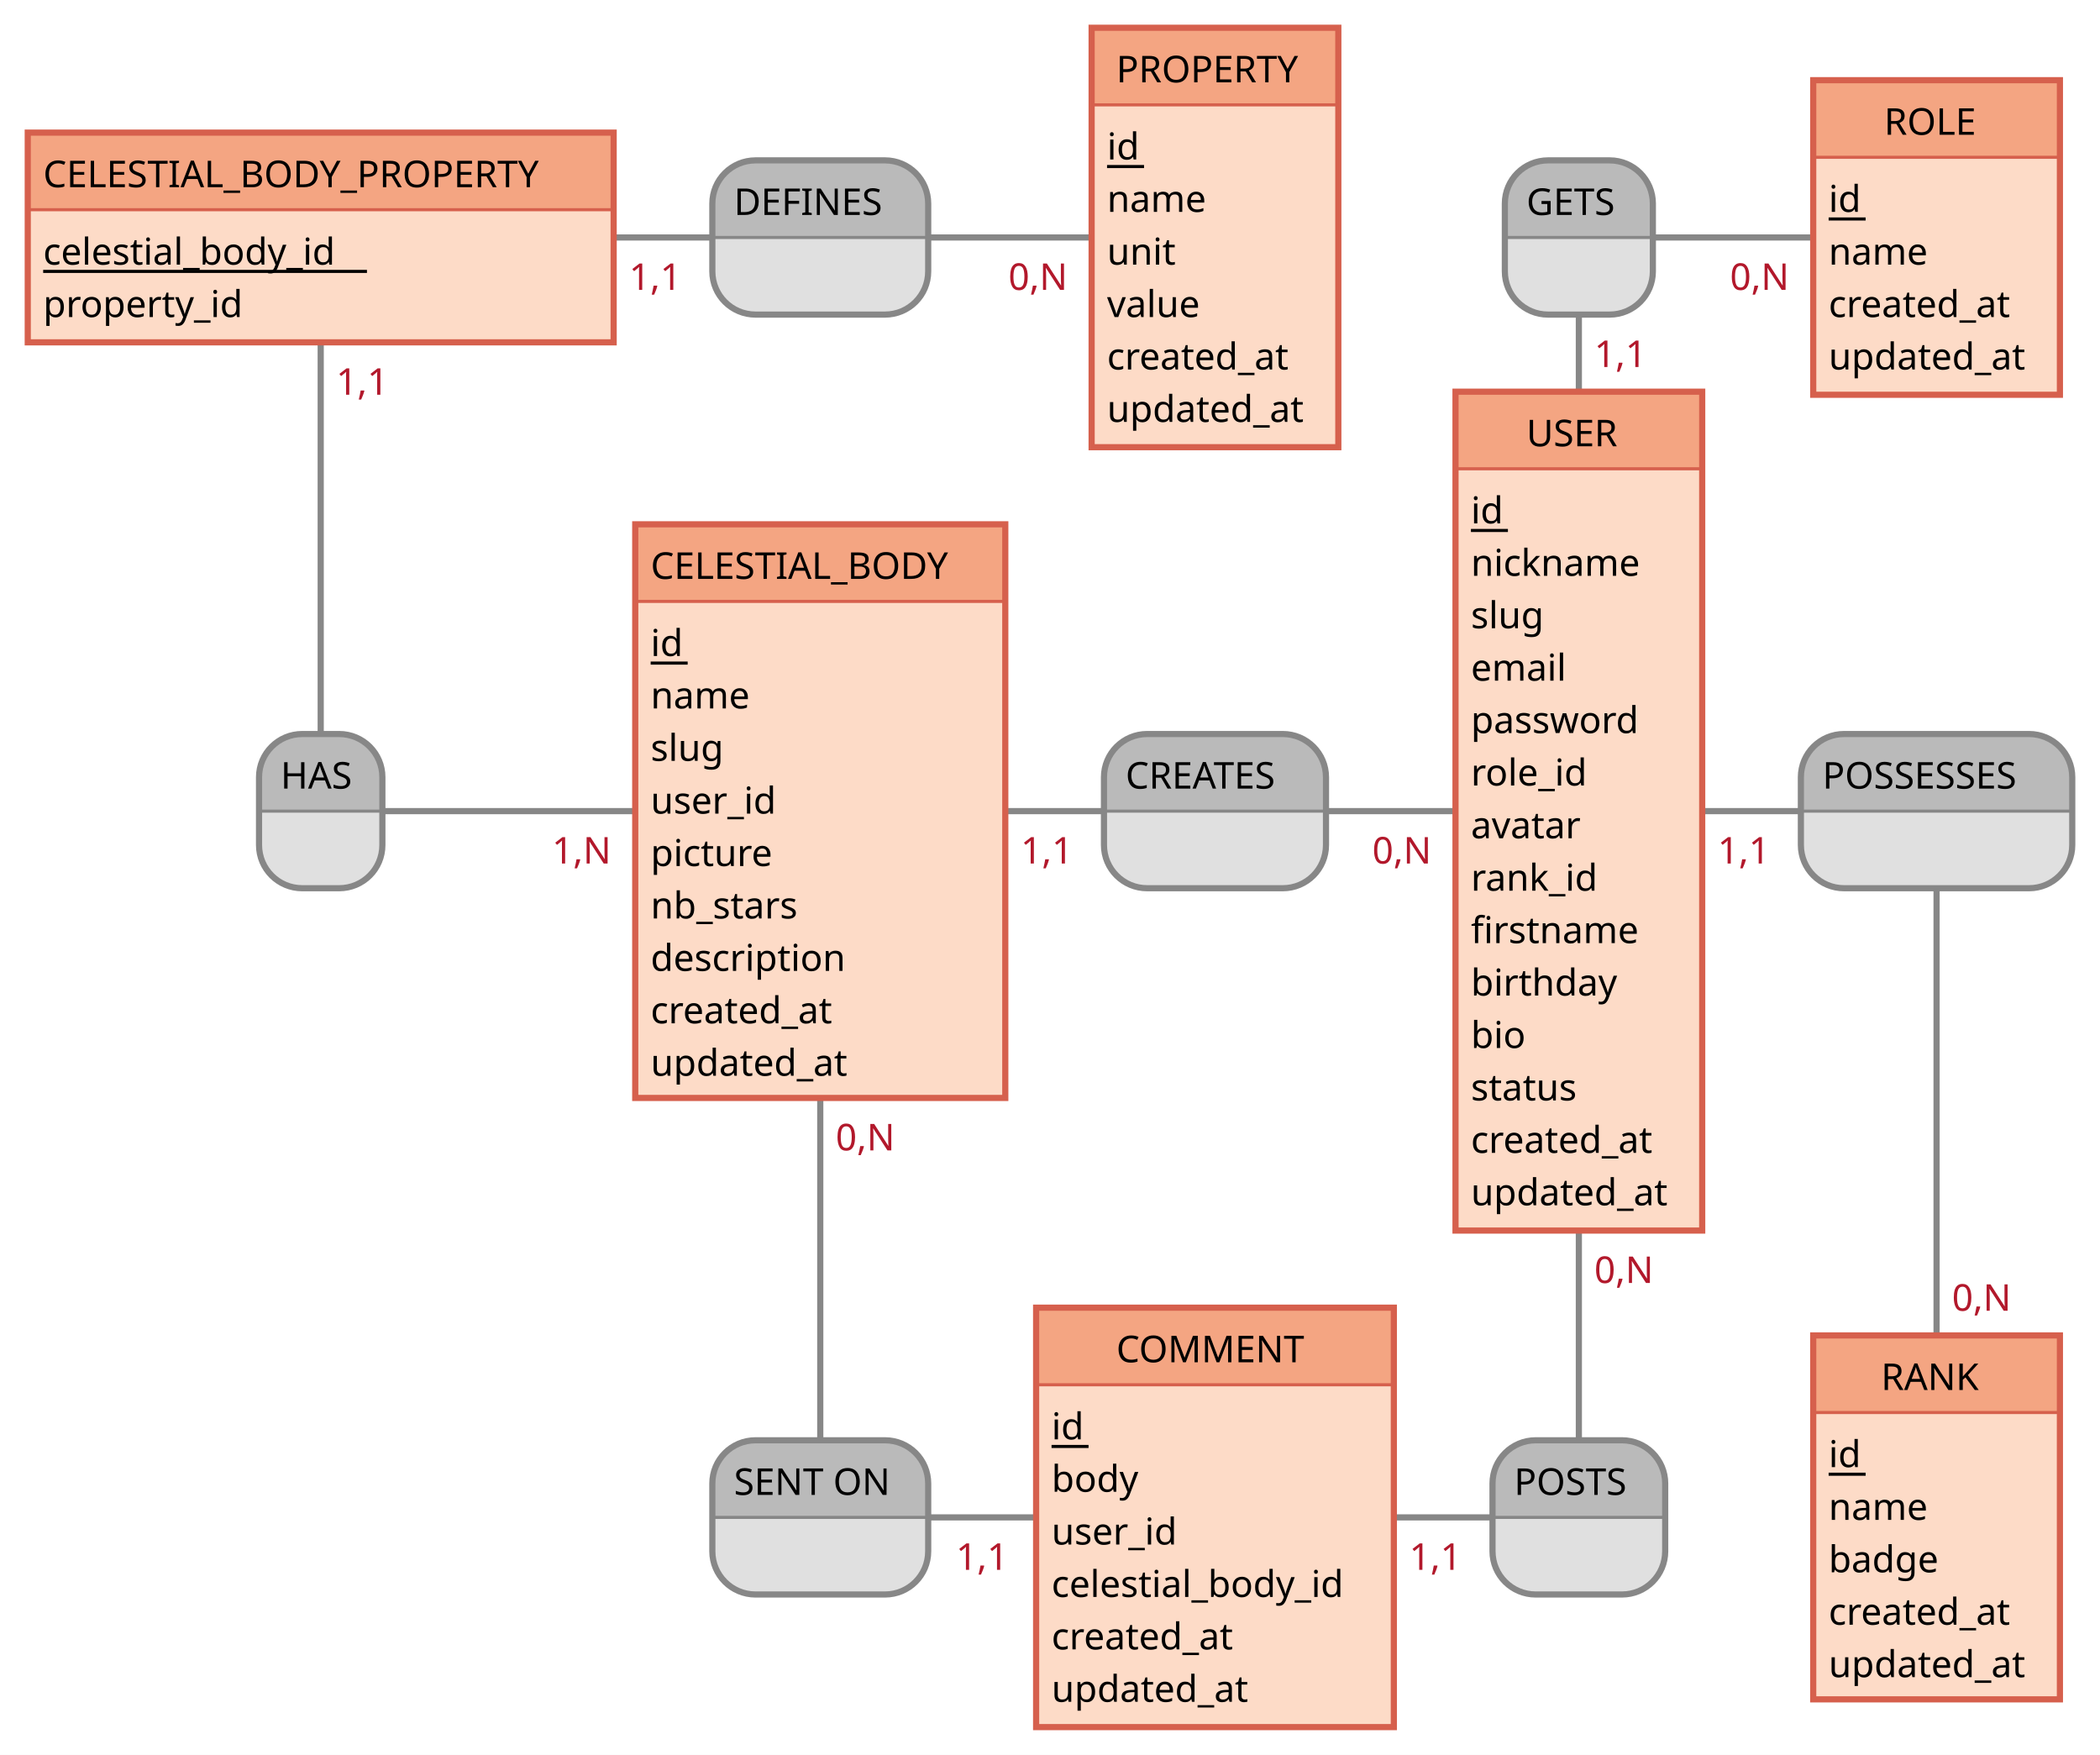
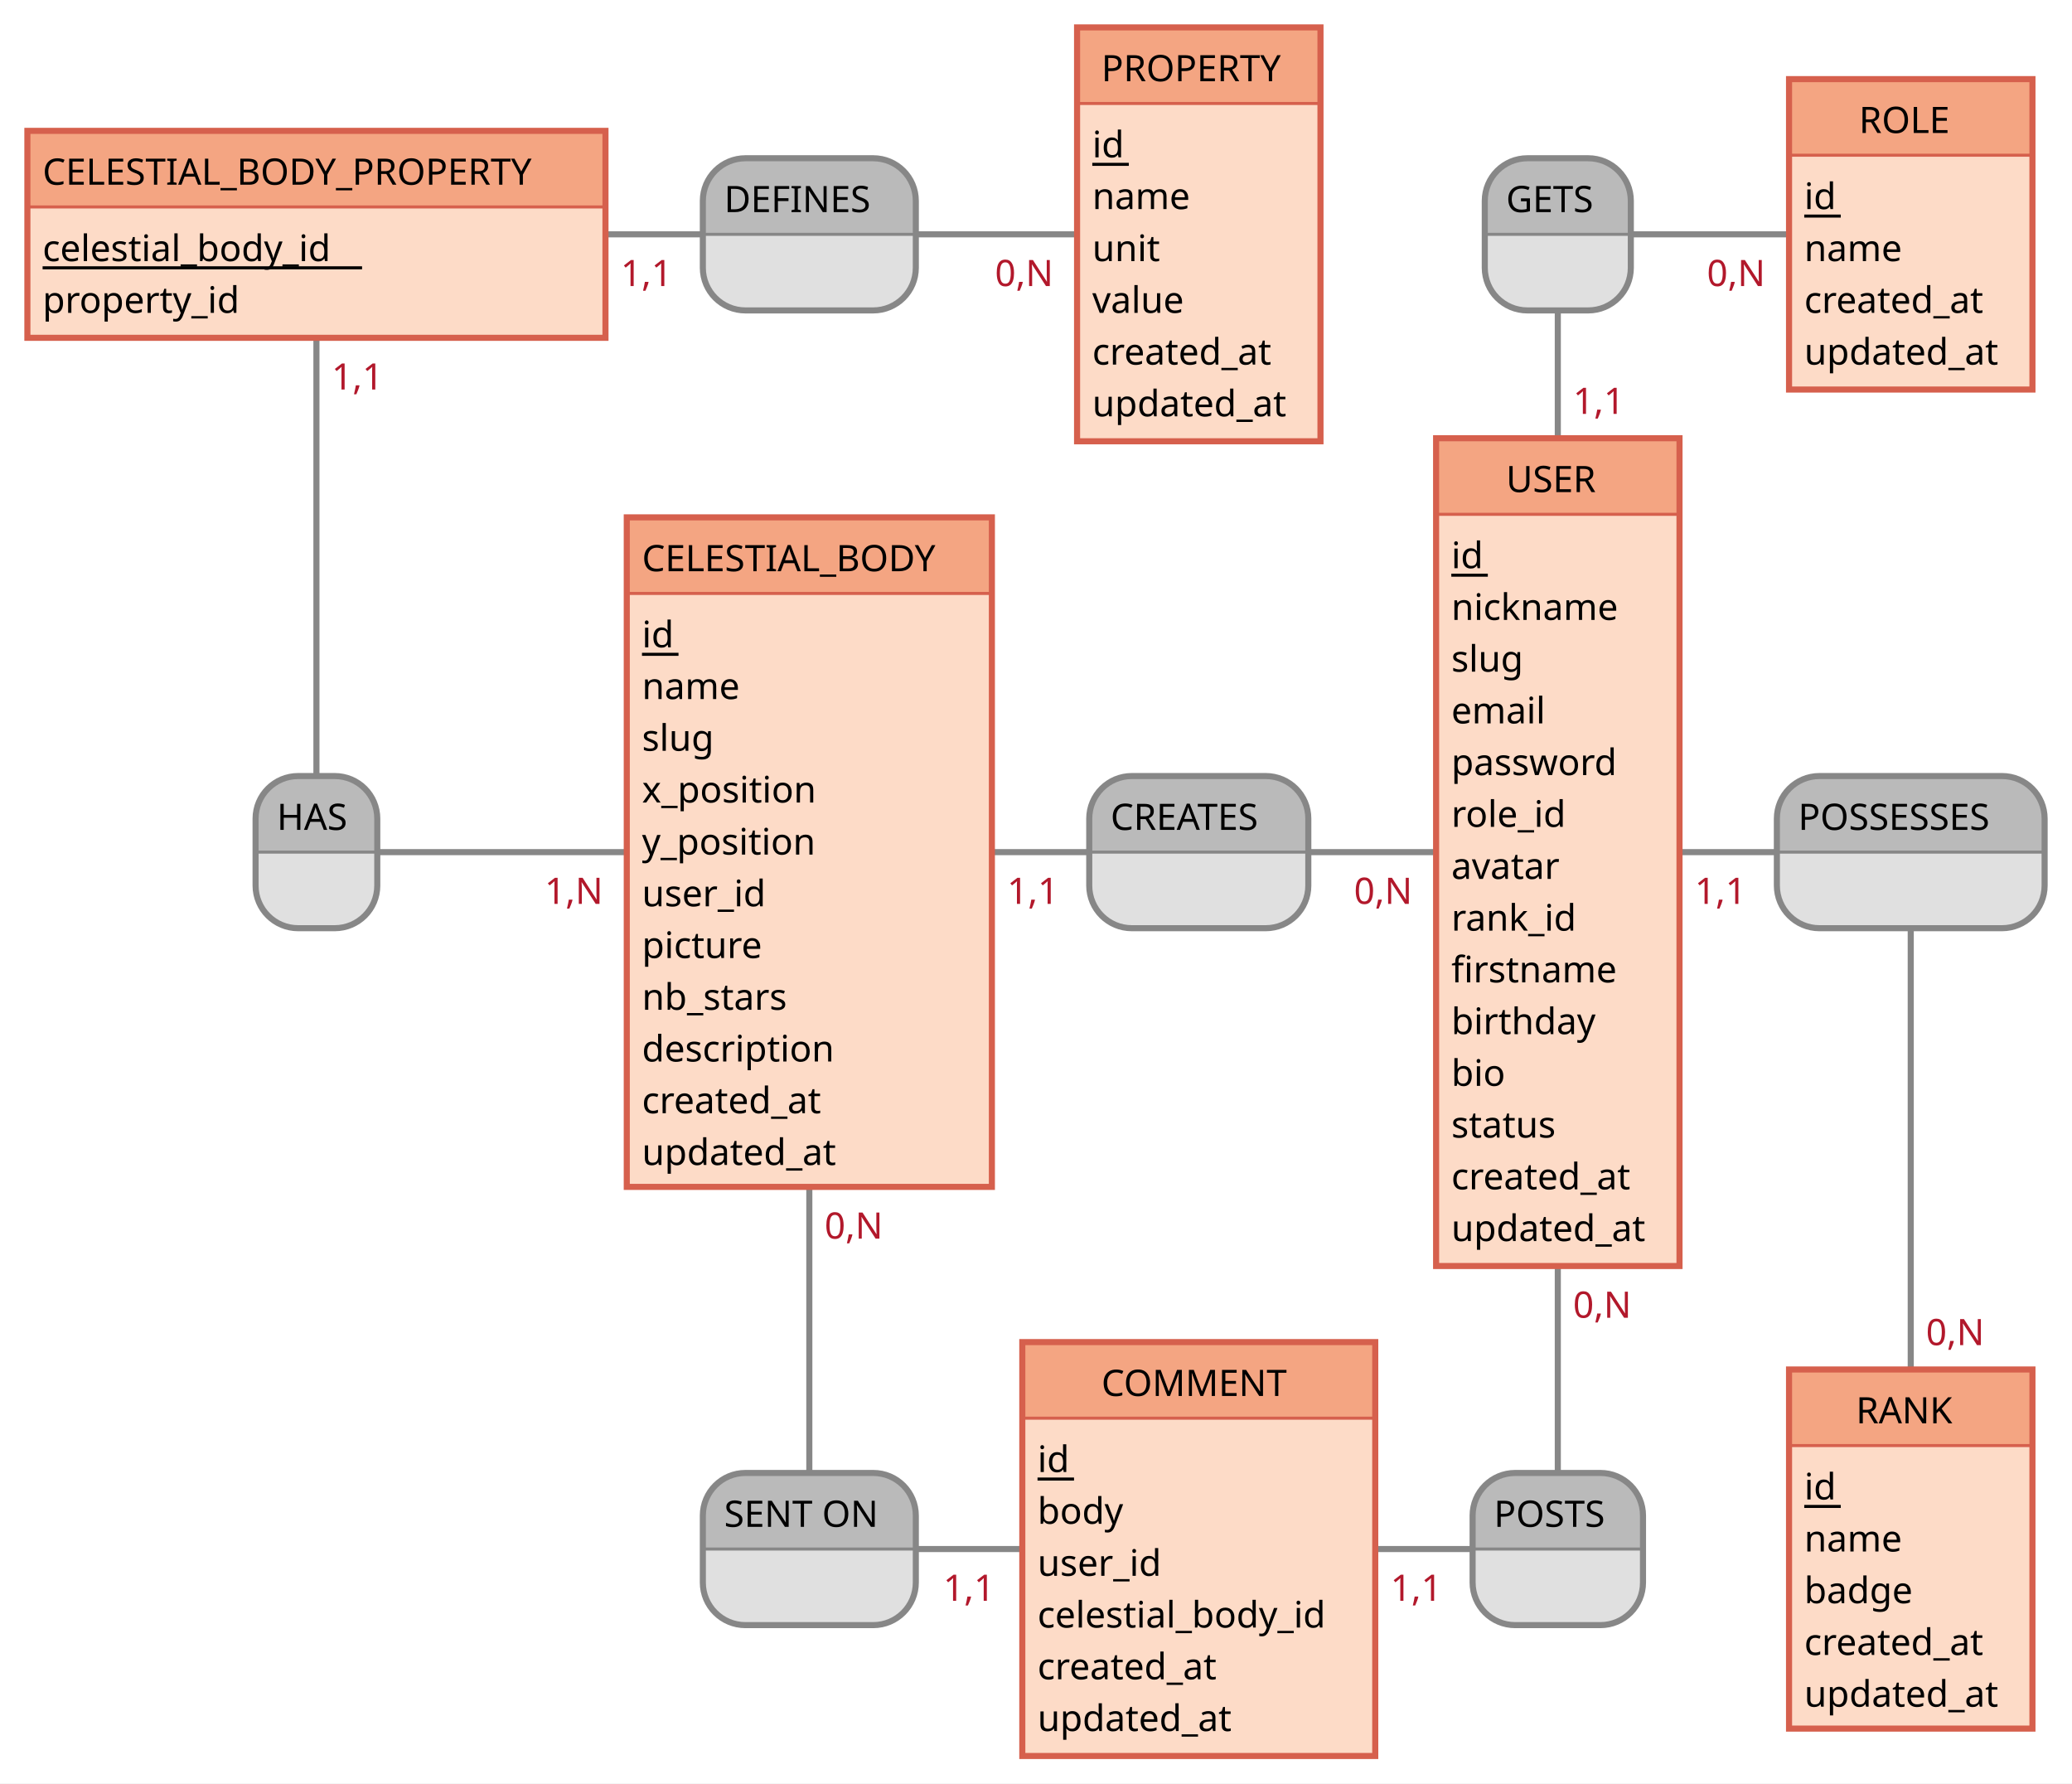
- <svg xmlns="http://www.w3.org/2000/svg" width="681" height="569" view_box="0 0 681 569">\n\n<rect id="frame" x="0" y="0" width="681" height="569" fill="#ffffff" stroke="none" stroke-width="0" />
-   <line x1="512" y1="263" x2="512" y2="77" stroke="#878787" stroke-width="2" />
-   <text x="517.0" y="119" fill="#b2182b" font-family="Verdana" font-size="12">1,1</text>
+ <svg xmlns="http://www.w3.org/2000/svg" width="681" height="586" view_box="0 0 681 586">\n\n<rect id="frame" x="0" y="0" width="681" height="586" fill="#ffffff" stroke="none" stroke-width="0" />
+   <line x1="512" y1="280" x2="512" y2="77" stroke="#878787" stroke-width="2" />
+   <text x="517.0" y="136" fill="#b2182b" font-family="Verdana" font-size="12">1,1</text>
  <line x1="628" y1="77" x2="512" y2="77" stroke="#878787" stroke-width="2" />
  <text x="561" y="94.0" fill="#b2182b" font-family="Verdana" font-size="12">0,N</text>
  <g id="association-GETS">
    <path d="M 522 52 a 14 14 90 0 1 14 14 V 77 h -48 V 66 a 14 14 90 0 1 14 -14" fill="#bababa" stroke="#bababa" stroke-width="0" />
    <path d="M 536 77.0 v 11 a 14 14 90 0 1 -14 14 H 502 a 14 14 90 0 1 -14 -14 V 77.0 H 48" fill="#e0e0e0" stroke="#e0e0e0" stroke-width="0" />
    <rect x="488" y="52" width="48" height="50" fill="none" rx="14" stroke="#878787" stroke-width="2" />
    <line x1="488" y1="77" x2="536" y2="77" stroke="#878787" stroke-width="1" />
    <text x="495" y="69.7" fill="#000000" font-family="Verdana" font-size="12">GETS</text>
  </g>
-   <line x1="266" y1="263" x2="266" y2="492" stroke="#878787" stroke-width="2" />
-   <text x="271.0" y="373" fill="#b2182b" font-family="Verdana" font-size="12">0,N</text>
-   <line x1="394" y1="492" x2="266" y2="492" stroke="#878787" stroke-width="2" />
-   <text x="310" y="509.0" fill="#b2182b" font-family="Verdana" font-size="12">1,1</text>
+   <line x1="266" y1="280" x2="266" y2="509" stroke="#878787" stroke-width="2" />
+   <text x="271.0" y="407" fill="#b2182b" font-family="Verdana" font-size="12">0,N</text>
+   <line x1="394" y1="509" x2="266" y2="509" stroke="#878787" stroke-width="2" />
+   <text x="310" y="526.0" fill="#b2182b" font-family="Verdana" font-size="12">1,1</text>
  <g id="association-SENT ON">
-     <path d="M 287 467 a 14 14 90 0 1 14 14 V 492 h -70 V 481 a 14 14 90 0 1 14 -14" fill="#bababa" stroke="#bababa" stroke-width="0" />
-     <path d="M 301 492.0 v 11 a 14 14 90 0 1 -14 14 H 245 a 14 14 90 0 1 -14 -14 V 492.0 H 70" fill="#e0e0e0" stroke="#e0e0e0" stroke-width="0" />
-     <rect x="231" y="467" width="70" height="50" fill="none" rx="14" stroke="#878787" stroke-width="2" />
-     <line x1="231" y1="492" x2="301" y2="492" stroke="#878787" stroke-width="1" />
-     <text x="238" y="484.7" fill="#000000" font-family="Verdana" font-size="12">SENT ON</text>
+     <path d="M 287 484 a 14 14 90 0 1 14 14 V 509 h -70 V 498 a 14 14 90 0 1 14 -14" fill="#bababa" stroke="#bababa" stroke-width="0" />
+     <path d="M 301 509.0 v 11 a 14 14 90 0 1 -14 14 H 245 a 14 14 90 0 1 -14 -14 V 509.0 H 70" fill="#e0e0e0" stroke="#e0e0e0" stroke-width="0" />
+     <rect x="231" y="484" width="70" height="50" fill="none" rx="14" stroke="#878787" stroke-width="2" />
+     <line x1="231" y1="509" x2="301" y2="509" stroke="#878787" stroke-width="1" />
+     <text x="238" y="501.7" fill="#000000" font-family="Verdana" font-size="12">SENT ON</text>
  </g>
-   <line x1="512" y1="263" x2="512" y2="492" stroke="#878787" stroke-width="2" />
-   <text x="517.0" y="416" fill="#b2182b" font-family="Verdana" font-size="12">0,N</text>
-   <line x1="394" y1="492" x2="512" y2="492" stroke="#878787" stroke-width="2" />
-   <text x="457" y="509.0" fill="#b2182b" font-family="Verdana" font-size="12">1,1</text>
+   <line x1="512" y1="280" x2="512" y2="509" stroke="#878787" stroke-width="2" />
+   <text x="517.0" y="433" fill="#b2182b" font-family="Verdana" font-size="12">0,N</text>
+   <line x1="394" y1="509" x2="512" y2="509" stroke="#878787" stroke-width="2" />
+   <text x="457" y="526.0" fill="#b2182b" font-family="Verdana" font-size="12">1,1</text>
  <g id="association-POSTS">
-     <path d="M 526 467 a 14 14 90 0 1 14 14 V 492 h -56 V 481 a 14 14 90 0 1 14 -14" fill="#bababa" stroke="#bababa" stroke-width="0" />
-     <path d="M 540 492.0 v 11 a 14 14 90 0 1 -14 14 H 498 a 14 14 90 0 1 -14 -14 V 492.0 H 56" fill="#e0e0e0" stroke="#e0e0e0" stroke-width="0" />
-     <rect x="484" y="467" width="56" height="50" fill="none" rx="14" stroke="#878787" stroke-width="2" />
-     <line x1="484" y1="492" x2="540" y2="492" stroke="#878787" stroke-width="1" />
-     <text x="491" y="484.7" fill="#000000" font-family="Verdana" font-size="12">POSTS</text>
+     <path d="M 526 484 a 14 14 90 0 1 14 14 V 509 h -56 V 498 a 14 14 90 0 1 14 -14" fill="#bababa" stroke="#bababa" stroke-width="0" />
+     <path d="M 540 509.0 v 11 a 14 14 90 0 1 -14 14 H 498 a 14 14 90 0 1 -14 -14 V 509.0 H 56" fill="#e0e0e0" stroke="#e0e0e0" stroke-width="0" />
+     <rect x="484" y="484" width="56" height="50" fill="none" rx="14" stroke="#878787" stroke-width="2" />
+     <line x1="484" y1="509" x2="540" y2="509" stroke="#878787" stroke-width="1" />
+     <text x="491" y="501.7" fill="#000000" font-family="Verdana" font-size="12">POSTS</text>
  </g>
-   <line x1="266" y1="263" x2="394" y2="263" stroke="#878787" stroke-width="2" />
-   <text x="331" y="280.0" fill="#b2182b" font-family="Verdana" font-size="12">1,1</text>
-   <line x1="512" y1="263" x2="394" y2="263" stroke="#878787" stroke-width="2" />
-   <text x="445" y="280.0" fill="#b2182b" font-family="Verdana" font-size="12">0,N</text>
+   <line x1="266" y1="280" x2="394" y2="280" stroke="#878787" stroke-width="2" />
+   <text x="331" y="297.0" fill="#b2182b" font-family="Verdana" font-size="12">1,1</text>
+   <line x1="512" y1="280" x2="394" y2="280" stroke="#878787" stroke-width="2" />
+   <text x="445" y="297.0" fill="#b2182b" font-family="Verdana" font-size="12">0,N</text>
  <g id="association-CREATES">
-     <path d="M 416 238 a 14 14 90 0 1 14 14 V 263 h -72 V 252 a 14 14 90 0 1 14 -14" fill="#bababa" stroke="#bababa" stroke-width="0" />
-     <path d="M 430 263.0 v 11 a 14 14 90 0 1 -14 14 H 372 a 14 14 90 0 1 -14 -14 V 263.0 H 72" fill="#e0e0e0" stroke="#e0e0e0" stroke-width="0" />
-     <rect x="358" y="238" width="72" height="50" fill="none" rx="14" stroke="#878787" stroke-width="2" />
-     <line x1="358" y1="263" x2="430" y2="263" stroke="#878787" stroke-width="1" />
-     <text x="365" y="255.7" fill="#000000" font-family="Verdana" font-size="12">CREATES</text>
+     <path d="M 416 255 a 14 14 90 0 1 14 14 V 280 h -72 V 269 a 14 14 90 0 1 14 -14" fill="#bababa" stroke="#bababa" stroke-width="0" />
+     <path d="M 430 280.0 v 11 a 14 14 90 0 1 -14 14 H 372 a 14 14 90 0 1 -14 -14 V 280.0 H 72" fill="#e0e0e0" stroke="#e0e0e0" stroke-width="0" />
+     <rect x="358" y="255" width="72" height="50" fill="none" rx="14" stroke="#878787" stroke-width="2" />
+     <line x1="358" y1="280" x2="430" y2="280" stroke="#878787" stroke-width="1" />
+     <text x="365" y="272.7" fill="#000000" font-family="Verdana" font-size="12">CREATES</text>
  </g>
-   <line x1="266" y1="263" x2="104" y2="263" stroke="#878787" stroke-width="2" />
-   <text x="179" y="280.0" fill="#b2182b" font-family="Verdana" font-size="12">1,N</text>
-   <line x1="104" y1="77" x2="104" y2="263" stroke="#878787" stroke-width="2" />
+   <line x1="266" y1="280" x2="104" y2="280" stroke="#878787" stroke-width="2" />
+   <text x="179" y="297.0" fill="#b2182b" font-family="Verdana" font-size="12">1,N</text>
+   <line x1="104" y1="77" x2="104" y2="280" stroke="#878787" stroke-width="2" />
  <text x="109.0" y="128" fill="#b2182b" font-family="Verdana" font-size="12">1,1</text>
  <g id="association-HAS">
-     <path d="M 110 238 a 14 14 90 0 1 14 14 V 263 h -40 V 252 a 14 14 90 0 1 14 -14" fill="#bababa" stroke="#bababa" stroke-width="0" />
-     <path d="M 124 263.0 v 11 a 14 14 90 0 1 -14 14 H 98 a 14 14 90 0 1 -14 -14 V 263.0 H 40" fill="#e0e0e0" stroke="#e0e0e0" stroke-width="0" />
-     <rect x="84" y="238" width="40" height="50" fill="none" rx="14" stroke="#878787" stroke-width="2" />
-     <line x1="84" y1="263" x2="124" y2="263" stroke="#878787" stroke-width="1" />
-     <text x="91" y="255.7" fill="#000000" font-family="Verdana" font-size="12">HAS</text>
+     <path d="M 110 255 a 14 14 90 0 1 14 14 V 280 h -40 V 269 a 14 14 90 0 1 14 -14" fill="#bababa" stroke="#bababa" stroke-width="0" />
+     <path d="M 124 280.0 v 11 a 14 14 90 0 1 -14 14 H 98 a 14 14 90 0 1 -14 -14 V 280.0 H 40" fill="#e0e0e0" stroke="#e0e0e0" stroke-width="0" />
+     <rect x="84" y="255" width="40" height="50" fill="none" rx="14" stroke="#878787" stroke-width="2" />
+     <line x1="84" y1="280" x2="124" y2="280" stroke="#878787" stroke-width="1" />
+     <text x="91" y="272.7" fill="#000000" font-family="Verdana" font-size="12">HAS</text>
  </g>
-   <line x1="512" y1="263" x2="628" y2="263" stroke="#878787" stroke-width="2" />
-   <text x="557" y="280.0" fill="#b2182b" font-family="Verdana" font-size="12">1,1</text>
-   <line x1="628" y1="492" x2="628" y2="263" stroke="#878787" stroke-width="2" />
-   <text x="633.0" y="425" fill="#b2182b" font-family="Verdana" font-size="12">0,N</text>
+   <line x1="512" y1="280" x2="628" y2="280" stroke="#878787" stroke-width="2" />
+   <text x="557" y="297.0" fill="#b2182b" font-family="Verdana" font-size="12">1,1</text>
+   <line x1="628" y1="509" x2="628" y2="280" stroke="#878787" stroke-width="2" />
+   <text x="633.0" y="442" fill="#b2182b" font-family="Verdana" font-size="12">0,N</text>
  <g id="association-POSSESSES">
-     <path d="M 658 238 a 14 14 90 0 1 14 14 V 263 h -88 V 252 a 14 14 90 0 1 14 -14" fill="#bababa" stroke="#bababa" stroke-width="0" />
-     <path d="M 672 263.0 v 11 a 14 14 90 0 1 -14 14 H 598 a 14 14 90 0 1 -14 -14 V 263.0 H 88" fill="#e0e0e0" stroke="#e0e0e0" stroke-width="0" />
-     <rect x="584" y="238" width="88" height="50" fill="none" rx="14" stroke="#878787" stroke-width="2" />
-     <line x1="584" y1="263" x2="672" y2="263" stroke="#878787" stroke-width="1" />
-     <text x="591" y="255.7" fill="#000000" font-family="Verdana" font-size="12">POSSESSES</text>
+     <path d="M 658 255 a 14 14 90 0 1 14 14 V 280 h -88 V 269 a 14 14 90 0 1 14 -14" fill="#bababa" stroke="#bababa" stroke-width="0" />
+     <path d="M 672 280.0 v 11 a 14 14 90 0 1 -14 14 H 598 a 14 14 90 0 1 -14 -14 V 280.0 H 88" fill="#e0e0e0" stroke="#e0e0e0" stroke-width="0" />
+     <rect x="584" y="255" width="88" height="50" fill="none" rx="14" stroke="#878787" stroke-width="2" />
+     <line x1="584" y1="280" x2="672" y2="280" stroke="#878787" stroke-width="1" />
+     <text x="591" y="272.7" fill="#000000" font-family="Verdana" font-size="12">POSSESSES</text>
  </g>
  <line x1="394" y1="77" x2="266" y2="77" stroke="#878787" stroke-width="2" />
  <text x="327" y="94.0" fill="#b2182b" font-family="Verdana" font-size="12">0,N</text>
  <line x1="104" y1="77" x2="266" y2="77" stroke="#878787" stroke-width="2" />
  <text x="204" y="94.0" fill="#b2182b" font-family="Verdana" font-size="12">1,1</text>
  <g id="association-DEFINES">
    <path d="M 287 52 a 14 14 90 0 1 14 14 V 77 h -70 V 66 a 14 14 90 0 1 14 -14" fill="#bababa" stroke="#bababa" stroke-width="0" />
    <path d="M 301 77.0 v 11 a 14 14 90 0 1 -14 14 H 245 a 14 14 90 0 1 -14 -14 V 77.0 H 70" fill="#e0e0e0" stroke="#e0e0e0" stroke-width="0" />
    <rect x="231" y="52" width="70" height="50" fill="none" rx="14" stroke="#878787" stroke-width="2" />
    <line x1="231" y1="77" x2="301" y2="77" stroke="#878787" stroke-width="1" />
    <text x="238" y="69.7" fill="#000000" font-family="Verdana" font-size="12">DEFINES</text>
  </g>
  <g id="entity-COMMENT">
    <g id="frame-COMMENT">
-       <rect x="336" y="424" width="116" height="25" fill="#f4a582" stroke="#f4a582" stroke-width="0" />
-       <rect x="336" y="449.0" width="116" height="111" fill="#fddbc7" stroke="#fddbc7" stroke-width="0" />
-       <rect x="336" y="424" width="116" height="136" fill="none" stroke="#d6604d" stroke-width="2" />
-       <line x1="336" y1="449" x2="452" y2="449" stroke="#d6604d" stroke-width="1" />
+       <rect x="336" y="441" width="116" height="25" fill="#f4a582" stroke="#f4a582" stroke-width="0" />
+       <rect x="336" y="466.0" width="116" height="111" fill="#fddbc7" stroke="#fddbc7" stroke-width="0" />
+       <rect x="336" y="441" width="116" height="136" fill="none" stroke="#d6604d" stroke-width="2" />
+       <line x1="336" y1="466" x2="452" y2="466" stroke="#d6604d" stroke-width="1" />
    </g>
-     <text x="362" y="441.7" fill="#000000" font-family="Verdana" font-size="12">COMMENT</text>
-     <text x="341" y="466.7" fill="#000000" font-family="Verdana" font-size="12">id</text>
-     <line x1="341" y1="469" x2="353" y2="469" stroke="#000000" stroke-width="1" />
-     <text x="341" y="483.7" fill="#000000" font-family="Verdana" font-size="12">body</text>
-     <text x="341" y="500.8" fill="#000000" font-family="Verdana" font-size="12">user_id</text>
-     <text x="341" y="517.8" fill="#000000" font-family="Verdana" font-size="12">celestial_body_id</text>
-     <text x="341" y="534.8" fill="#000000" font-family="Verdana" font-size="12">created_at</text>
-     <text x="341" y="551.8" fill="#000000" font-family="Verdana" font-size="12">updated_at</text>
+     <text x="362" y="458.7" fill="#000000" font-family="Verdana" font-size="12">COMMENT</text>
+     <text x="341" y="483.7" fill="#000000" font-family="Verdana" font-size="12">id</text>
+     <line x1="341" y1="486" x2="353" y2="486" stroke="#000000" stroke-width="1" />
+     <text x="341" y="500.7" fill="#000000" font-family="Verdana" font-size="12">body</text>
+     <text x="341" y="517.8" fill="#000000" font-family="Verdana" font-size="12">user_id</text>
+     <text x="341" y="534.8" fill="#000000" font-family="Verdana" font-size="12">celestial_body_id</text>
+     <text x="341" y="551.8" fill="#000000" font-family="Verdana" font-size="12">created_at</text>
+     <text x="341" y="568.8" fill="#000000" font-family="Verdana" font-size="12">updated_at</text>
  </g>
  <g id="entity-CELESTIAL_BODY_PROPERTY">
    <g id="frame-CELESTIAL_BODY_PROPERTY">
      <rect x="9" y="43" width="190" height="25" fill="#f4a582" stroke="#f4a582" stroke-width="0" />
      <rect x="9" y="68.0" width="190" height="43" fill="#fddbc7" stroke="#fddbc7" stroke-width="0" />
      <rect x="9" y="43" width="190" height="68" fill="none" stroke="#d6604d" stroke-width="2" />
      <line x1="9" y1="68" x2="199" y2="68" stroke="#d6604d" stroke-width="1" />
    </g>
    <text x="14" y="60.7" fill="#000000" font-family="Verdana" font-size="12">CELESTIAL_BODY_PROPERTY</text>
    <text x="14" y="85.8" fill="#000000" font-family="Verdana" font-size="12">celestial_body_id</text>
    <line x1="14" y1="88" x2="119" y2="88" stroke="#000000" stroke-width="1" />
    <text x="14" y="102.8" fill="#000000" font-family="Verdana" font-size="12">property_id</text>
  </g>
  <g id="entity-RANK">
    <g id="frame-RANK">
-       <rect x="588" y="433" width="80" height="25" fill="#f4a582" stroke="#f4a582" stroke-width="0" />
-       <rect x="588" y="458.0" width="80" height="93" fill="#fddbc7" stroke="#fddbc7" stroke-width="0" />
-       <rect x="588" y="433" width="80" height="118" fill="none" stroke="#d6604d" stroke-width="2" />
-       <line x1="588" y1="458" x2="668" y2="458" stroke="#d6604d" stroke-width="1" />
+       <rect x="588" y="450" width="80" height="25" fill="#f4a582" stroke="#f4a582" stroke-width="0" />
+       <rect x="588" y="475.0" width="80" height="93" fill="#fddbc7" stroke="#fddbc7" stroke-width="0" />
+       <rect x="588" y="450" width="80" height="118" fill="none" stroke="#d6604d" stroke-width="2" />
+       <line x1="588" y1="475" x2="668" y2="475" stroke="#d6604d" stroke-width="1" />
    </g>
-     <text x="610" y="450.7" fill="#000000" font-family="Verdana" font-size="12">RANK</text>
-     <text x="593" y="475.7" fill="#000000" font-family="Verdana" font-size="12">id</text>
-     <line x1="593" y1="478" x2="605" y2="478" stroke="#000000" stroke-width="1" />
-     <text x="593" y="492.8" fill="#000000" font-family="Verdana" font-size="12">name</text>
-     <text x="593" y="509.8" fill="#000000" font-family="Verdana" font-size="12">badge</text>
-     <text x="593" y="526.8" fill="#000000" font-family="Verdana" font-size="12">created_at</text>
-     <text x="593" y="543.8" fill="#000000" font-family="Verdana" font-size="12">updated_at</text>
+     <text x="610" y="467.7" fill="#000000" font-family="Verdana" font-size="12">RANK</text>
+     <text x="593" y="492.7" fill="#000000" font-family="Verdana" font-size="12">id</text>
+     <line x1="593" y1="495" x2="605" y2="495" stroke="#000000" stroke-width="1" />
+     <text x="593" y="509.8" fill="#000000" font-family="Verdana" font-size="12">name</text>
+     <text x="593" y="526.8" fill="#000000" font-family="Verdana" font-size="12">badge</text>
+     <text x="593" y="543.8" fill="#000000" font-family="Verdana" font-size="12">created_at</text>
+     <text x="593" y="560.8" fill="#000000" font-family="Verdana" font-size="12">updated_at</text>
  </g>
  <g id="entity-ROLE">
    <g id="frame-ROLE">
      <rect x="588" y="26" width="80" height="25" fill="#f4a582" stroke="#f4a582" stroke-width="0" />
      <rect x="588" y="51.0" width="80" height="77" fill="#fddbc7" stroke="#fddbc7" stroke-width="0" />
      <rect x="588" y="26" width="80" height="102" fill="none" stroke="#d6604d" stroke-width="2" />
      <line x1="588" y1="51" x2="668" y2="51" stroke="#d6604d" stroke-width="1" />
    </g>
    <text x="611" y="43.7" fill="#000000" font-family="Verdana" font-size="12">ROLE</text>
    <text x="593" y="68.7" fill="#000000" font-family="Verdana" font-size="12">id</text>
    <line x1="593" y1="71" x2="605" y2="71" stroke="#000000" stroke-width="1" />
    <text x="593" y="85.8" fill="#000000" font-family="Verdana" font-size="12">name</text>
    <text x="593" y="102.8" fill="#000000" font-family="Verdana" font-size="12">created_at</text>
    <text x="593" y="119.8" fill="#000000" font-family="Verdana" font-size="12">updated_at</text>
  </g>
  <g id="entity-USER">
    <g id="frame-USER">
-       <rect x="472" y="127" width="80" height="25" fill="#f4a582" stroke="#f4a582" stroke-width="0" />
-       <rect x="472" y="152.0" width="80" height="247" fill="#fddbc7" stroke="#fddbc7" stroke-width="0" />
-       <rect x="472" y="127" width="80" height="272" fill="none" stroke="#d6604d" stroke-width="2" />
-       <line x1="472" y1="152" x2="552" y2="152" stroke="#d6604d" stroke-width="1" />
+       <rect x="472" y="144" width="80" height="25" fill="#f4a582" stroke="#f4a582" stroke-width="0" />
+       <rect x="472" y="169.0" width="80" height="247" fill="#fddbc7" stroke="#fddbc7" stroke-width="0" />
+       <rect x="472" y="144" width="80" height="272" fill="none" stroke="#d6604d" stroke-width="2" />
+       <line x1="472" y1="169" x2="552" y2="169" stroke="#d6604d" stroke-width="1" />
    </g>
-     <text x="495" y="144.7" fill="#000000" font-family="Verdana" font-size="12">USER</text>
-     <text x="477" y="169.7" fill="#000000" font-family="Verdana" font-size="12">id</text>
-     <line x1="477" y1="172" x2="489" y2="172" stroke="#000000" stroke-width="1" />
-     <text x="477" y="186.7" fill="#000000" font-family="Verdana" font-size="12">nickname</text>
-     <text x="477" y="203.7" fill="#000000" font-family="Verdana" font-size="12">slug</text>
-     <text x="477" y="220.7" fill="#000000" font-family="Verdana" font-size="12">email</text>
-     <text x="477" y="237.7" fill="#000000" font-family="Verdana" font-size="12">password</text>
-     <text x="477" y="254.7" fill="#000000" font-family="Verdana" font-size="12">role_id</text>
-     <text x="477" y="271.8" fill="#000000" font-family="Verdana" font-size="12">avatar</text>
-     <text x="477" y="288.8" fill="#000000" font-family="Verdana" font-size="12">rank_id</text>
-     <text x="477" y="305.8" fill="#000000" font-family="Verdana" font-size="12">firstname</text>
-     <text x="477" y="322.8" fill="#000000" font-family="Verdana" font-size="12">birthday</text>
-     <text x="477" y="339.8" fill="#000000" font-family="Verdana" font-size="12">bio</text>
-     <text x="477" y="356.8" fill="#000000" font-family="Verdana" font-size="12">status</text>
-     <text x="477" y="373.8" fill="#000000" font-family="Verdana" font-size="12">created_at</text>
-     <text x="477" y="390.8" fill="#000000" font-family="Verdana" font-size="12">updated_at</text>
+     <text x="495" y="161.7" fill="#000000" font-family="Verdana" font-size="12">USER</text>
+     <text x="477" y="186.7" fill="#000000" font-family="Verdana" font-size="12">id</text>
+     <line x1="477" y1="189" x2="489" y2="189" stroke="#000000" stroke-width="1" />
+     <text x="477" y="203.7" fill="#000000" font-family="Verdana" font-size="12">nickname</text>
+     <text x="477" y="220.7" fill="#000000" font-family="Verdana" font-size="12">slug</text>
+     <text x="477" y="237.7" fill="#000000" font-family="Verdana" font-size="12">email</text>
+     <text x="477" y="254.7" fill="#000000" font-family="Verdana" font-size="12">password</text>
+     <text x="477" y="271.7" fill="#000000" font-family="Verdana" font-size="12">role_id</text>
+     <text x="477" y="288.8" fill="#000000" font-family="Verdana" font-size="12">avatar</text>
+     <text x="477" y="305.8" fill="#000000" font-family="Verdana" font-size="12">rank_id</text>
+     <text x="477" y="322.8" fill="#000000" font-family="Verdana" font-size="12">firstname</text>
+     <text x="477" y="339.8" fill="#000000" font-family="Verdana" font-size="12">birthday</text>
+     <text x="477" y="356.8" fill="#000000" font-family="Verdana" font-size="12">bio</text>
+     <text x="477" y="373.8" fill="#000000" font-family="Verdana" font-size="12">status</text>
+     <text x="477" y="390.8" fill="#000000" font-family="Verdana" font-size="12">created_at</text>
+     <text x="477" y="407.8" fill="#000000" font-family="Verdana" font-size="12">updated_at</text>
  </g>
  <g id="entity-CELESTIAL_BODY">
    <g id="frame-CELESTIAL_BODY">
      <rect x="206" y="170" width="120" height="25" fill="#f4a582" stroke="#f4a582" stroke-width="0" />
-       <rect x="206" y="195.0" width="120" height="161" fill="#fddbc7" stroke="#fddbc7" stroke-width="0" />
-       <rect x="206" y="170" width="120" height="186" fill="none" stroke="#d6604d" stroke-width="2" />
+       <rect x="206" y="195.0" width="120" height="195" fill="#fddbc7" stroke="#fddbc7" stroke-width="0" />
+       <rect x="206" y="170" width="120" height="220" fill="none" stroke="#d6604d" stroke-width="2" />
      <line x1="206" y1="195" x2="326" y2="195" stroke="#d6604d" stroke-width="1" />
    </g>
    <text x="211" y="187.7" fill="#000000" font-family="Verdana" font-size="12">CELESTIAL_BODY</text>
    <text x="211" y="212.7" fill="#000000" font-family="Verdana" font-size="12">id</text>
    <line x1="211" y1="215" x2="223" y2="215" stroke="#000000" stroke-width="1" />
    <text x="211" y="229.7" fill="#000000" font-family="Verdana" font-size="12">name</text>
    <text x="211" y="246.7" fill="#000000" font-family="Verdana" font-size="12">slug</text>
-     <text x="211" y="263.8" fill="#000000" font-family="Verdana" font-size="12">user_id</text>
-     <text x="211" y="280.8" fill="#000000" font-family="Verdana" font-size="12">picture</text>
-     <text x="211" y="297.8" fill="#000000" font-family="Verdana" font-size="12">nb_stars</text>
-     <text x="211" y="314.8" fill="#000000" font-family="Verdana" font-size="12">description</text>
-     <text x="211" y="331.8" fill="#000000" font-family="Verdana" font-size="12">created_at</text>
-     <text x="211" y="348.8" fill="#000000" font-family="Verdana" font-size="12">updated_at</text>
+     <text x="211" y="263.7" fill="#000000" font-family="Verdana" font-size="12">x_position</text>
+     <text x="211" y="280.8" fill="#000000" font-family="Verdana" font-size="12">y_position</text>
+     <text x="211" y="297.8" fill="#000000" font-family="Verdana" font-size="12">user_id</text>
+     <text x="211" y="314.8" fill="#000000" font-family="Verdana" font-size="12">picture</text>
+     <text x="211" y="331.8" fill="#000000" font-family="Verdana" font-size="12">nb_stars</text>
+     <text x="211" y="348.8" fill="#000000" font-family="Verdana" font-size="12">description</text>
+     <text x="211" y="365.8" fill="#000000" font-family="Verdana" font-size="12">created_at</text>
+     <text x="211" y="382.8" fill="#000000" font-family="Verdana" font-size="12">updated_at</text>
  </g>
  <g id="entity-PROPERTY">
    <g id="frame-PROPERTY">
      <rect x="354" y="9" width="80" height="25" fill="#f4a582" stroke="#f4a582" stroke-width="0" />
      <rect x="354" y="34.0" width="80" height="111" fill="#fddbc7" stroke="#fddbc7" stroke-width="0" />
      <rect x="354" y="9" width="80" height="136" fill="none" stroke="#d6604d" stroke-width="2" />
      <line x1="354" y1="34" x2="434" y2="34" stroke="#d6604d" stroke-width="1" />
    </g>
    <text x="362" y="26.7" fill="#000000" font-family="Verdana" font-size="12">PROPERTY</text>
    <text x="359" y="51.7" fill="#000000" font-family="Verdana" font-size="12">id</text>
    <line x1="359" y1="54" x2="371" y2="54" stroke="#000000" stroke-width="1" />
    <text x="359" y="68.7" fill="#000000" font-family="Verdana" font-size="12">name</text>
    <text x="359" y="85.8" fill="#000000" font-family="Verdana" font-size="12">unit</text>
    <text x="359" y="102.8" fill="#000000" font-family="Verdana" font-size="12">value</text>
    <text x="359" y="119.8" fill="#000000" font-family="Verdana" font-size="12">created_at</text>
    <text x="359" y="136.8" fill="#000000" font-family="Verdana" font-size="12">updated_at</text>
  </g>
</svg>
